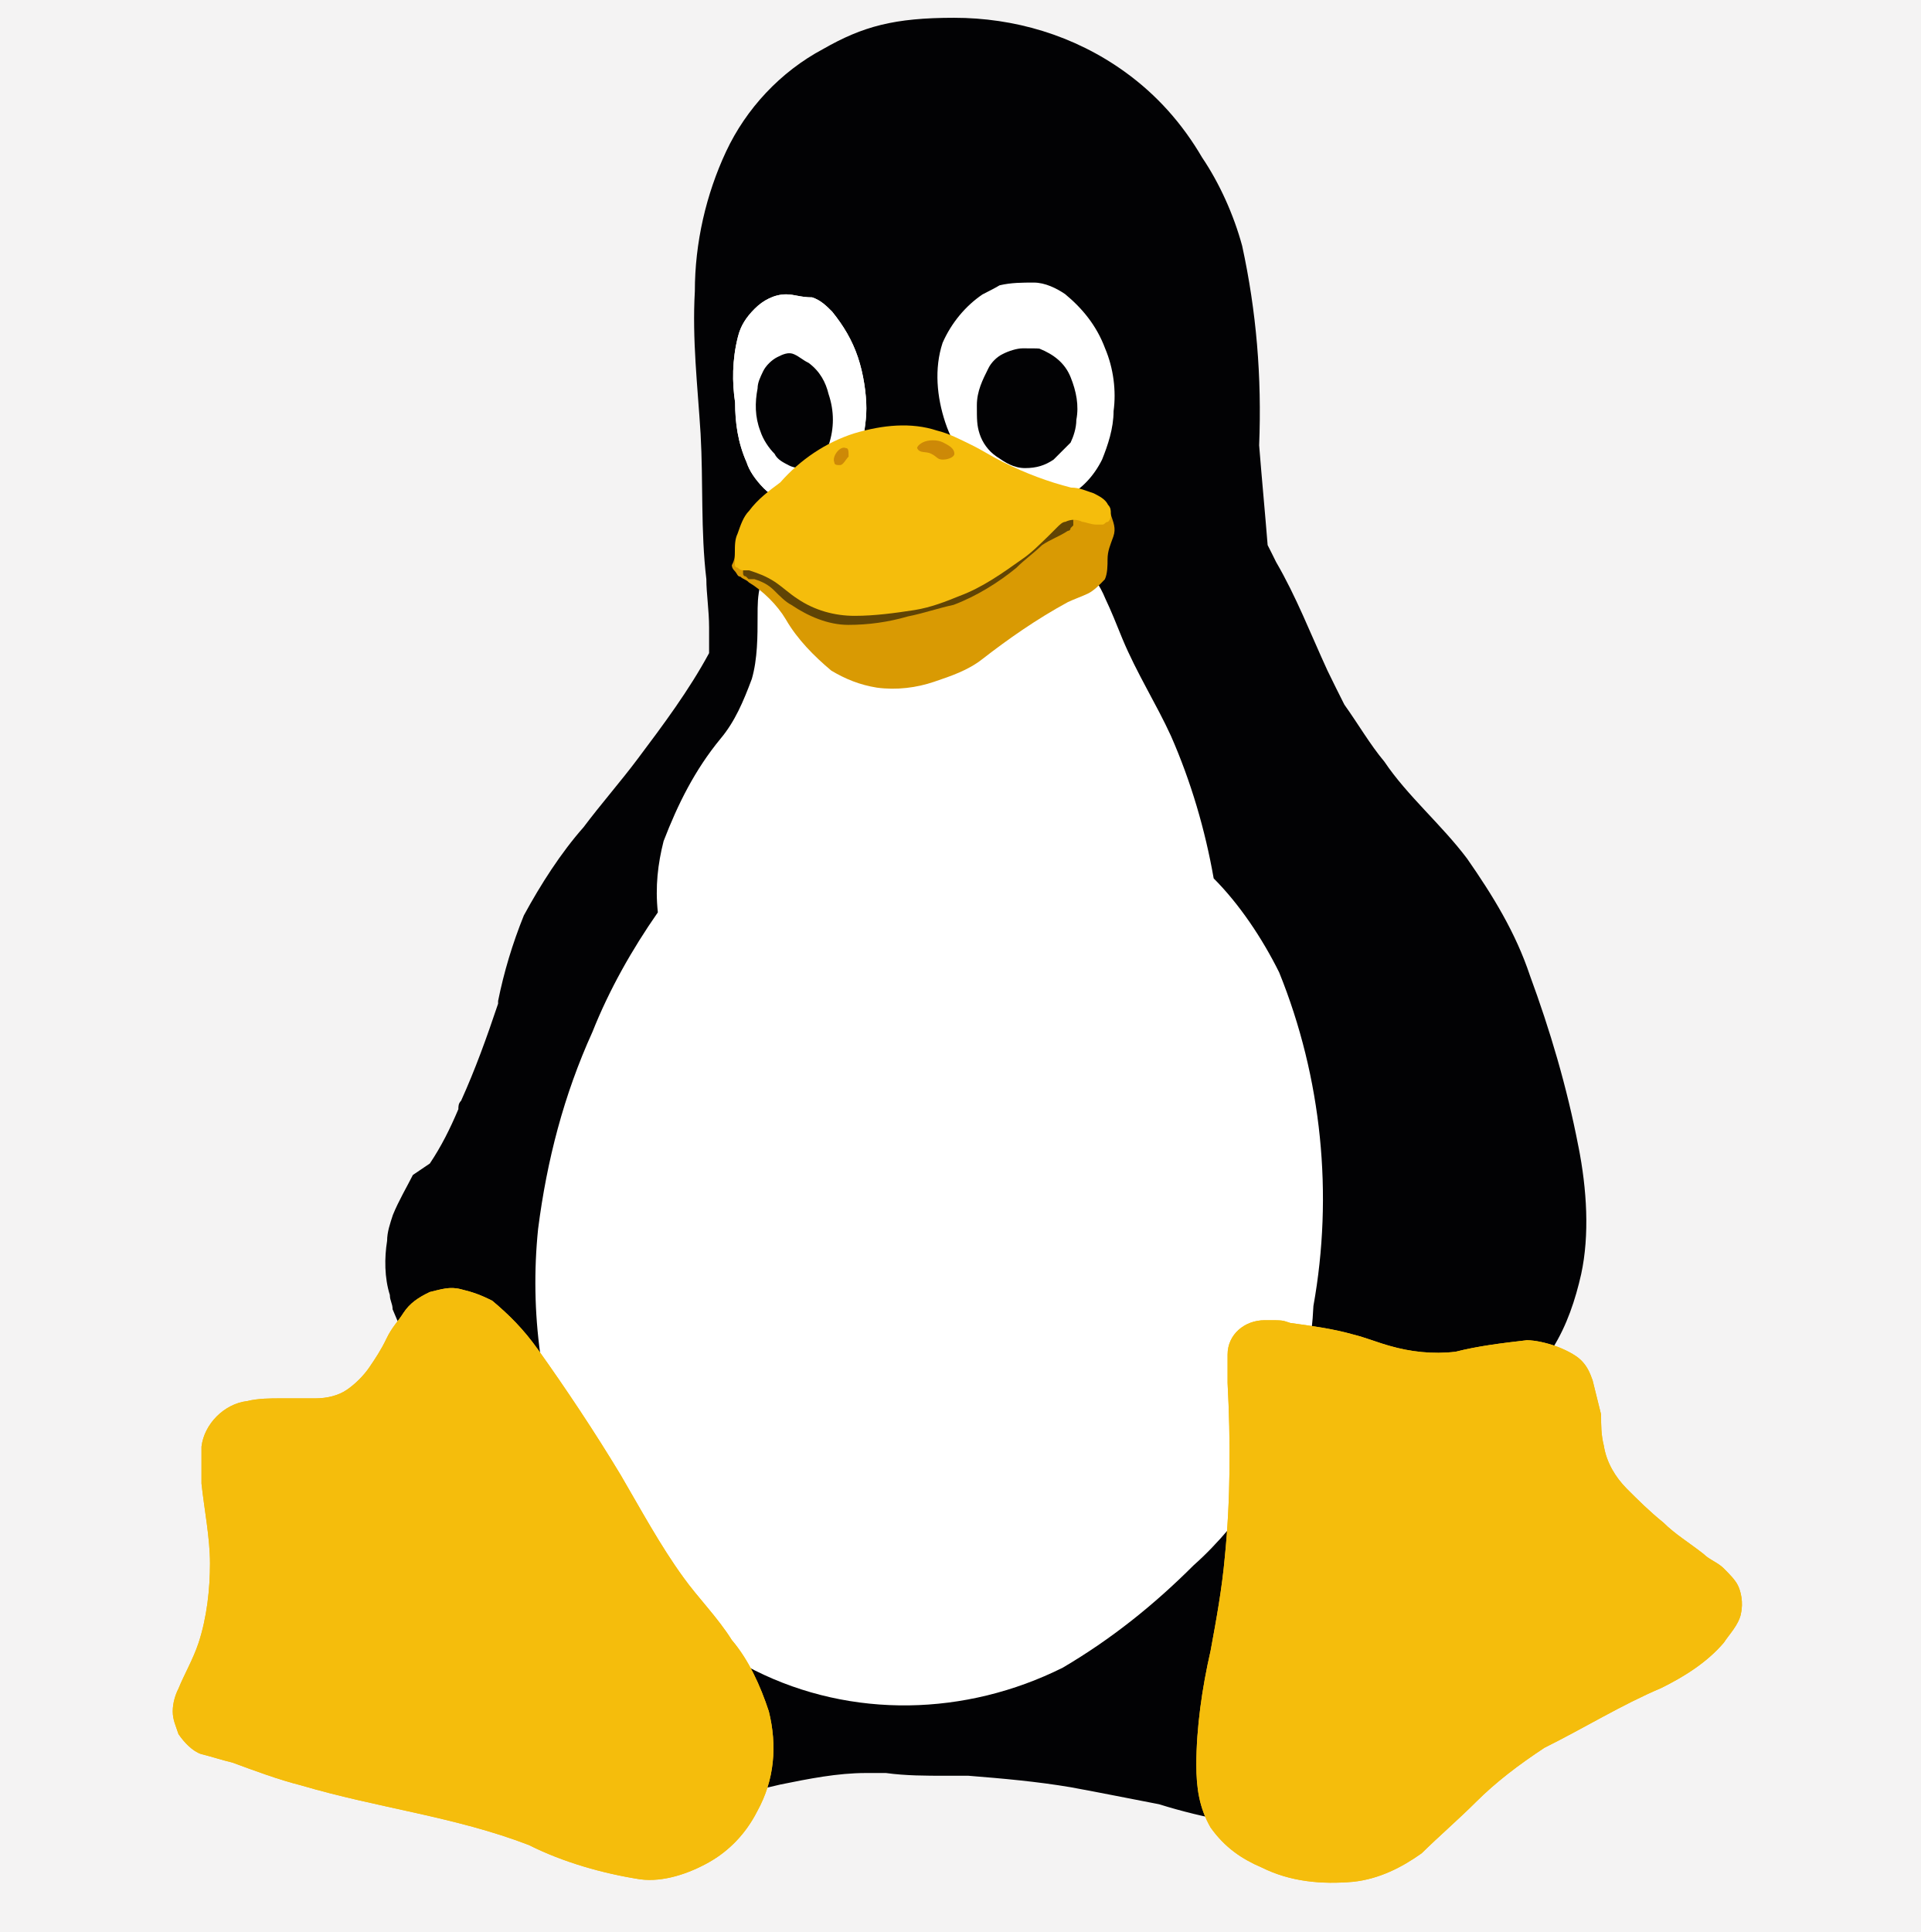
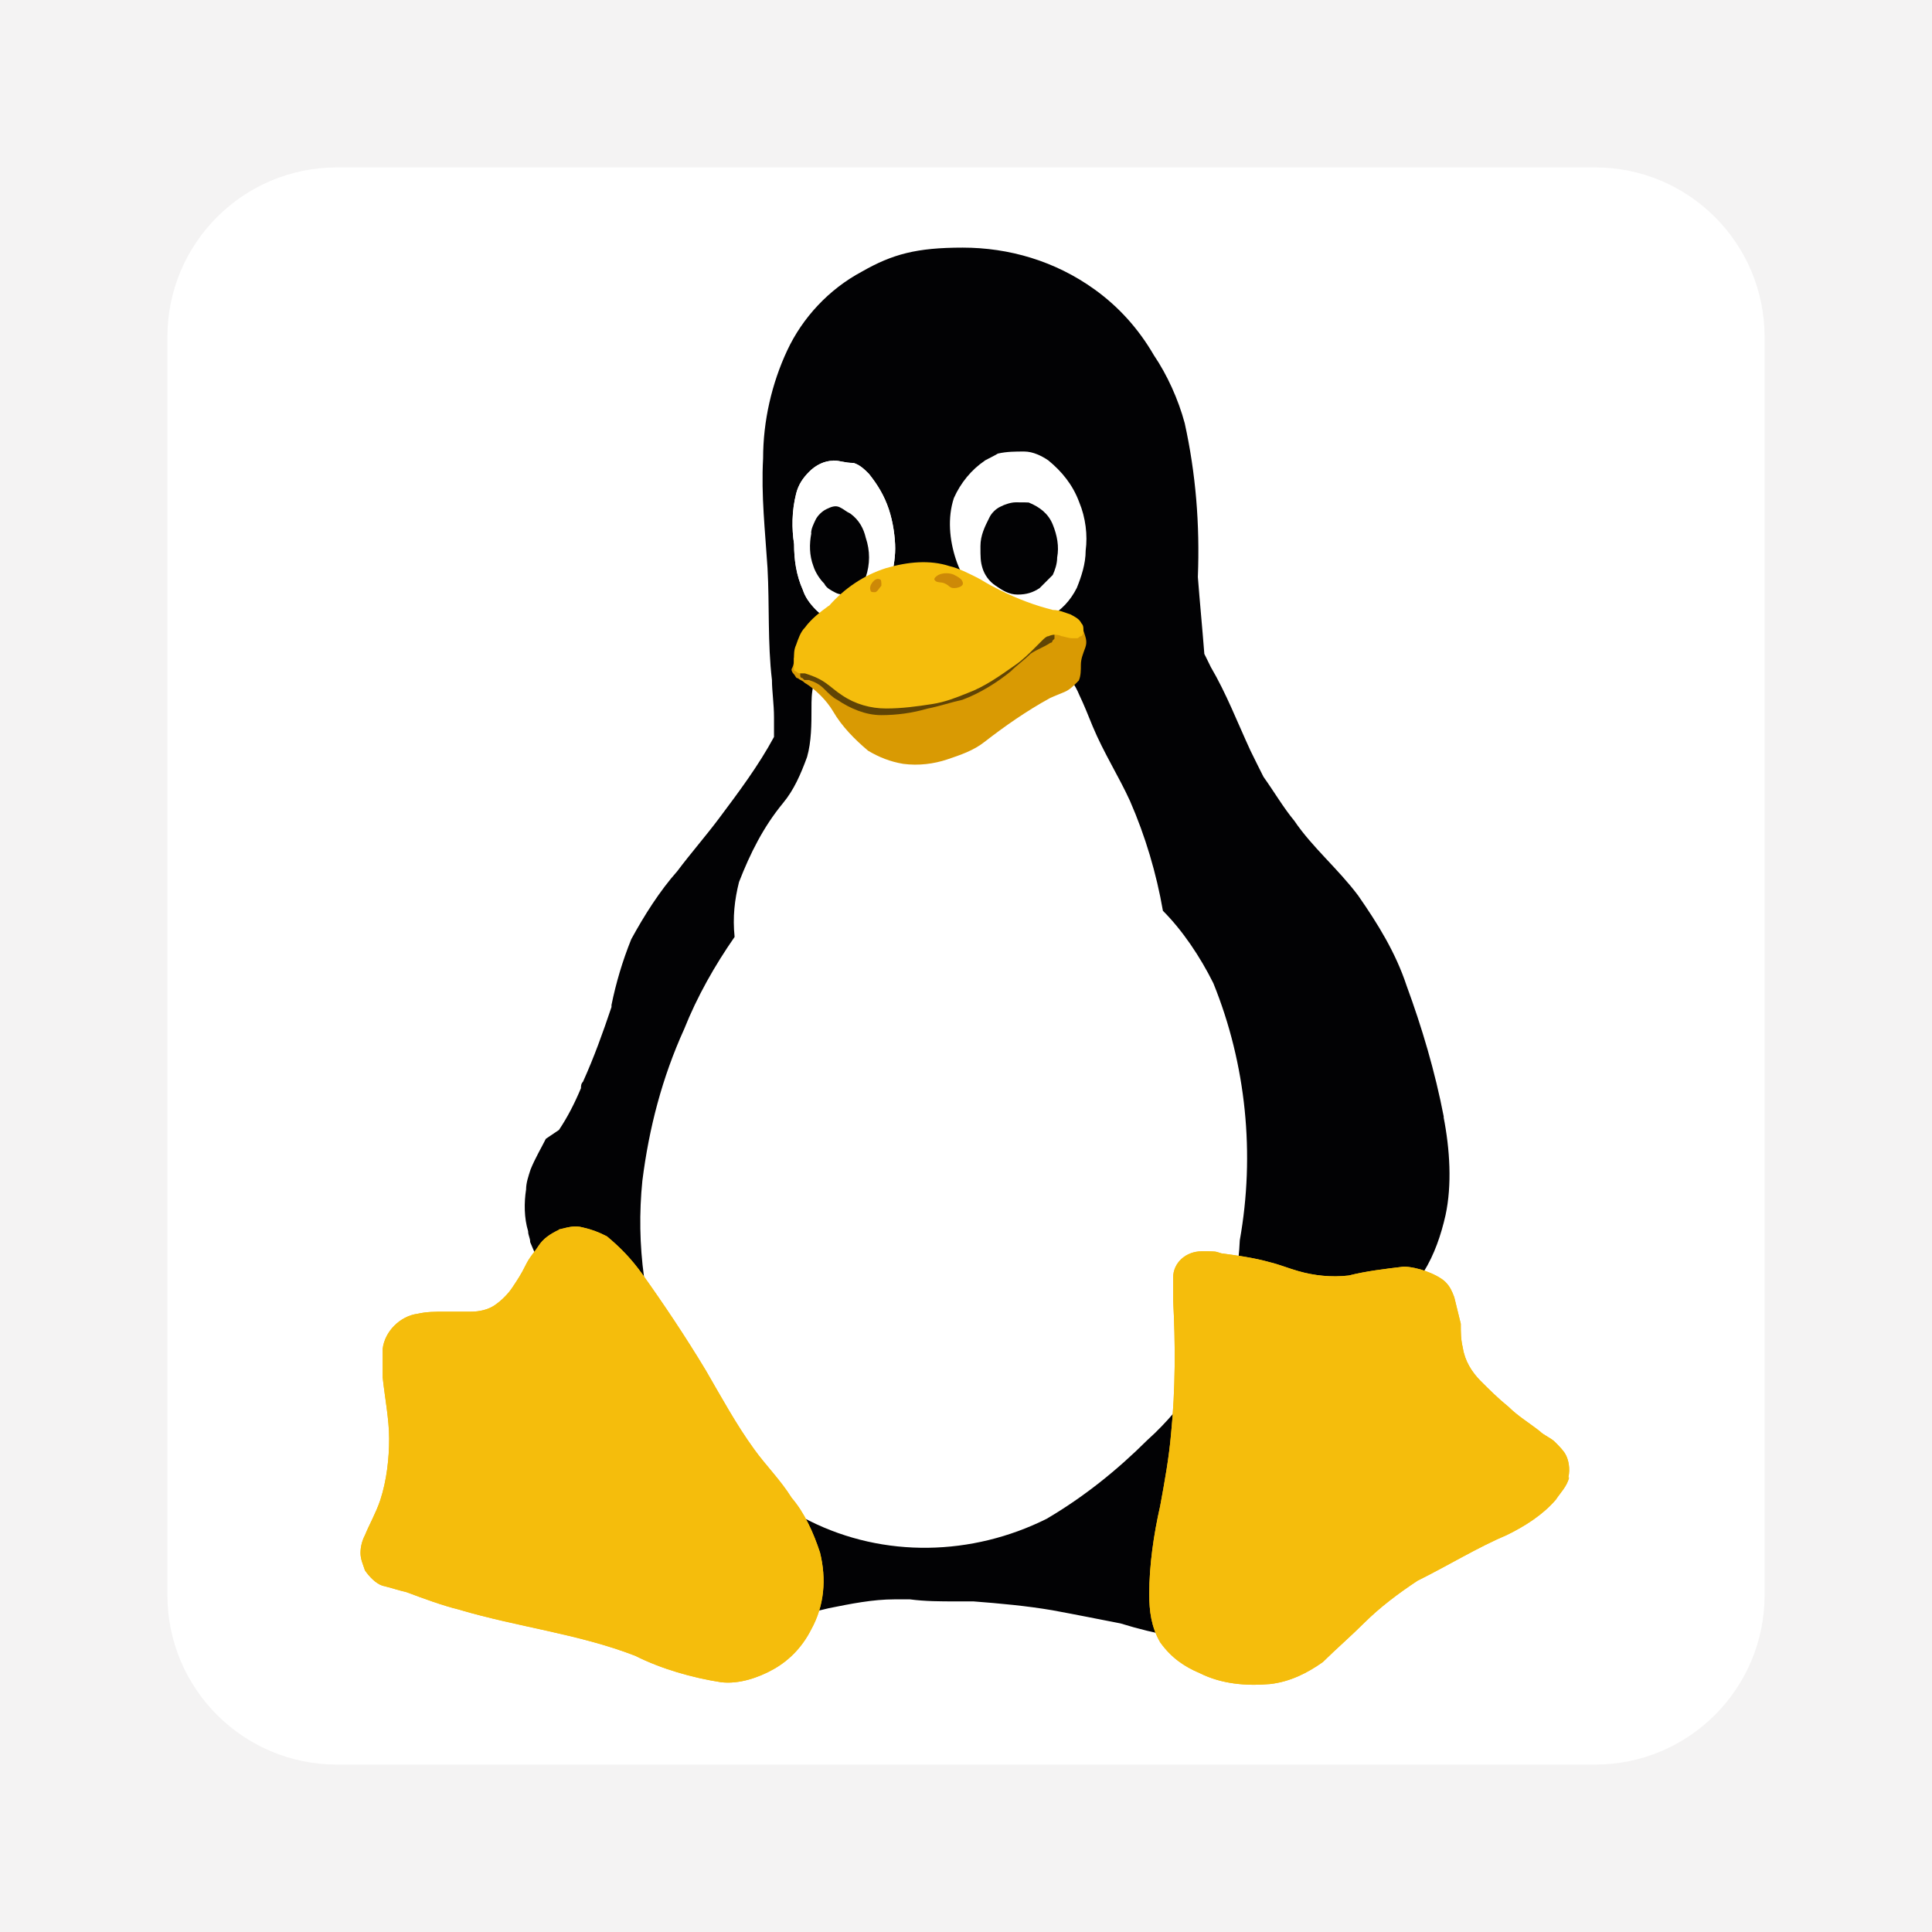
- <svg xmlns="http://www.w3.org/2000/svg" id="_图层_2" data-name="图层 2" viewBox="0 0 868.2 873.1">
+ <svg xmlns="http://www.w3.org/2000/svg" id="_图层_2" data-name="图层 2" viewBox="0 0 1000 1000">
  <defs>
    <style>
      .cls-1 {
        fill: #f5bd0c;
      }

      .cls-1, .cls-2, .cls-3, .cls-4, .cls-5, .cls-6, .cls-7 {
        stroke-width: 0px;
      }

      .cls-2 {
        fill: #604405;
      }

      .cls-3 {
        fill: #d99a03;
      }

      .cls-4 {
        fill: #020204;
      }

      .cls-5 {
        fill: #f4f3f3;
      }

      .cls-6 {
        fill: #fff;
      }

      .cls-7 {
        fill: #cd8907;
      }
    </style>
  </defs>
  <g id="logo">
-     <rect id="_背景" data-name=" 背景" class="cls-5" width="868.2" height="873.1" />
+     <g id="_背景组" data-name="背景组">
+       <rect id="_背景" data-name=" 背景" class="cls-5" width="1000" height="1000" />
+       <rect id="_背景白色" data-name="背景白色" class="cls-6" x="86.66" y="86.66" width="826.68" height="826.68" rx="87.7" ry="87.7" />
+     </g>
    <g id="linux">
-       <path class="cls-6" d="M444.09,133.02c-7.68,5.2-14.12,12.88-18.08,21.92-3.84,11.64-2.6,24.52,1.24,36.04,3.84,11.64,11.64,21.92,20.56,29.6,5.2,3.84,10.28,6.44,16.72,6.44,6.44,1.24,12.88,0,18.08-2.6,6.44-3.84,11.64-9.04,15.48-16.72,2.6-6.44,5.2-14.12,5.2-21.92,1.24-9.04,0-19.32-3.84-28.36-3.84-10.28-10.28-18.08-18.08-24.52-3.84-2.6-9.04-5.2-14.12-5.2s-10.28,0-15.48,1.24c-2.48,1.49-5.08,2.72-7.68,4.09" />
-       <path class="cls-4" d="M713.37,518.11c-5.2-27-12.88-52.77-21.92-77.29-6.44-19.32-16.72-36.04-28.36-52.77-11.64-15.48-27-28.36-37.41-43.85-6.44-7.68-11.64-16.72-18.08-25.76-2.6-5.2-5.2-10.28-7.68-15.48-7.68-16.72-14.12-33.44-23.16-48.93-1.24-2.6-2.6-5.2-3.84-7.68-1.24-15.48-2.6-29.6-3.84-45.09,1.24-30.97-1.24-60.57-7.68-90.17-3.84-14.12-10.28-28.36-18.08-39.88-9.04-15.48-20.56-28.36-34.81-38.65-23.16-16.72-50.29-24.52-77.29-24.52s-41.25,3.84-59.21,14.12c-19.32,10.28-34.81,27-43.85,46.32-9.04,19.32-14.12,41.25-14.12,63.17-1.24,21.92,1.24,42.48,2.6,64.41,1.24,21.92,0,43.85,2.6,65.65,0,6.44,1.24,14.12,1.24,21.92v11.52c-9.04,16.72-20.56,32.2-32.2,47.69-7.68,10.28-16.72,20.56-24.52,30.97-10.28,11.64-19.32,25.76-27,39.88-5.2,12.88-9.04,25.76-11.64,38.65v1.24c-5.2,15.48-10.28,29.6-16.72,43.85-1.24,1.24-1.24,2.6-1.24,3.84-3.84,9.04-7.68,16.72-12.88,24.52l-7.68,5.2c-2.6,5.2-6.44,11.64-9.04,18.08-1.24,3.84-2.6,7.68-2.6,11.64-1.24,7.68-1.24,16.72,1.24,24.52,0,2.6,1.24,3.84,1.24,6.44,2.6,6.44,5.2,11.64,7.68,16.72,1.24,2.6,2.6,5.2,3.84,7.68l1.24,1.24c1.24,2.6,2.6,5.2,3.84,6.44h0c1.24,2.6,3.84,5.2,5.2,7.68h0c1.24,2.6,3.84,5.2,5.2,7.68,6.44,27,19.32,52.77,37.41,74.69-2.6,5.2-5.2,9.04-7.68,14.12-9.04,14.12-18.08,28.36-23.16,45.09-2.6,7.68-2.6,16.72-1.24,24.52,1.24,9.04,5.2,16.72,12.88,21.92,3.84,3.84,9.04,5.2,15.48,6.44,5.2,1.24,10.28,1.24,16.72,1.24,20.56-1.24,41.25-5.2,61.81-11.64,11.64-2.6,24.52-6.44,36.04-9.04,12.88-2.6,25.76-5.2,38.65-5.2h9.04c9.04,1.24,18.08,1.24,27,1.24h10.28c15.48,1.24,30.97,2.6,46.32,5.2,14.12,2.6,27,5.2,39.88,7.68,20.56,6.44,42.48,10.28,63.17,11.64,5.2,0,11.64,0,16.72-1.24,5.2-1.24,10.28-3.84,15.48-6.44,6.44-5.2,10.28-12.88,12.88-21.92,1.24-9.04,1.24-16.72-1.24-24.52-6.44-15.48-14.12-30.97-24.52-45.09-3.84-5.2-6.44-11.64-10.28-18.08,14.12-16.72,27-34.81,38.65-52.77,6.44,0,12.88,0,19.32-2.6,16.72-5.2,30.97-16.72,41.25-30.97,2.6-3.84,5.2-9.04,6.44-14.12,6.44-10.28,10.28-21.92,12.88-33.44,3.84-17.71,2.6-38.4-1.24-57.72h0Z" />
-       <path class="cls-6" d="M350.08,251.43c-2.6,3.84-5.2,7.68-6.44,12.88-1.24,5.2-1.24,9.04-1.24,14.12,0,9.04,0,19.32-2.6,28.36-3.84,10.28-7.68,19.32-14.12,27-11.64,14.12-19.32,29.6-25.76,46.32-2.6,10.28-3.84,20.56-2.6,32.2-11.64,16.72-21.92,34.81-29.6,54.13-12.88,28.36-20.56,57.97-24.52,88.93-3.84,37.41,1.24,76.05,15.48,110.73,10.28,25.76,27,47.69,47.69,65.65,10.28,9.04,21.92,16.72,34.81,23.16,43.85,21.92,95.37,20.56,139.1-1.24,21.92-12.88,41.25-28.36,59.21-46.32,11.64-10.28,20.56-21.92,29.6-33.44,14.12-25.76,23.16-54.13,24.52-83.73,9.04-50.29,3.84-103.05-15.48-150.74-7.68-15.48-18.08-30.97-29.6-42.48-3.84-21.92-10.28-43.85-19.32-64.41-6.44-14.12-15.48-28.36-21.92-43.85-2.6-6.44-5.2-12.88-7.68-18.08-2.6-6.44-6.44-11.64-11.64-16.72-5.2-5.2-10.28-7.68-18.08-10.28-6.44-2.6-12.88-2.6-20.56-3.84-14.12-1.24-27,1.24-41.25,0-10.28,0-21.92-2.6-32.2-1.24-5.2,0-10.28,1.24-15.48,3.84-2.6,1.36-6.44,5.2-10.28,9.04M355.28,133.02c-5.2,0-10.28,2.6-14.12,6.44-3.84,3.84-6.44,7.68-7.68,12.88-2.6,10.28-2.6,20.56-1.24,29.6,0,9.04,1.24,18.08,5.2,27,1.24,3.84,3.84,7.68,7.68,11.64,3.84,3.84,7.68,5.2,11.64,6.44,3.84,1.24,9.04,1.24,12.88,0s7.68-3.84,10.28-6.44c3.84-5.2,7.68-10.28,9.04-16.72,1.24-6.44,2.6-12.88,2.6-19.32s-1.24-15.48-3.84-23.16-6.44-14.12-11.64-20.56c-2.6-2.6-5.2-5.2-9.04-6.44-5.33,0-7.93-1.36-11.77-1.36M444.09,133.02c-7.68,5.2-14.12,12.88-18.08,21.92-3.84,11.64-2.6,24.52,1.24,36.04,3.84,11.64,11.64,21.92,20.56,29.6,5.2,3.84,10.28,6.44,16.72,6.44,6.44,1.24,12.88,0,18.08-2.6,6.44-3.84,11.64-9.04,15.48-16.72,2.6-6.44,5.2-14.12,5.2-21.92,1.24-9.04,0-19.32-3.84-28.36-3.84-10.28-10.28-18.08-18.08-24.52-3.84-2.6-9.04-5.2-14.12-5.2s-10.28,0-15.48,1.24c-2.48,1.49-5.08,2.72-7.68,4.09" />
-       <path class="cls-4" d="M462.18,157.42c-2.6,0-6.44,1.24-9.04,2.6-2.6,1.24-5.2,3.84-6.44,6.44-2.6,5.2-5.2,10.28-5.2,16.72s0,9.04,1.24,12.88,3.84,7.68,7.68,10.28c3.84,2.6,7.68,5.2,12.88,5.2s9.04-1.24,12.88-3.84c2.6-2.6,5.2-5.2,7.68-7.68,1.24-2.6,2.6-6.44,2.6-10.28,1.24-6.44,0-12.88-2.6-19.32s-7.68-10.28-14.12-12.88c-1.11-.12-3.72-.12-7.56-.12" />
-       <path class="cls-6" d="M355.28,133.02c-5.2,0-10.28,2.6-14.12,6.44-3.84,3.84-6.44,7.68-7.68,12.88-2.6,10.28-2.6,20.56-1.24,29.6,0,9.04,1.24,18.08,5.2,27,1.24,3.84,3.84,7.68,7.68,11.64,3.84,3.84,7.68,5.2,11.64,6.44,3.84,1.24,9.04,1.24,12.88,0s7.68-3.84,10.28-6.44c3.84-5.2,7.68-10.28,9.04-16.72,1.24-6.44,2.6-12.88,2.6-19.32s-1.24-15.48-3.84-23.16-6.44-14.12-11.64-20.56c-2.6-2.6-5.2-5.2-9.04-6.44-5.33,0-7.93-1.36-11.77-1.36" />
-       <path class="cls-4" d="M342.4,175.5c-1.24,6.44-1.24,12.88,1.24,19.32,1.24,3.84,3.84,7.68,6.44,10.28,1.24,2.6,3.84,3.84,6.44,5.2s5.2,1.24,7.68,1.24c2.6-1.24,5.2-2.6,6.44-3.84,1.24-2.6,2.6-3.84,3.84-6.44,2.6-7.68,2.6-15.48,0-23.16-1.24-5.2-3.84-10.28-9.04-14.12-2.6-1.24-3.84-2.6-6.44-3.84-2.6-1.24-5.2,0-7.68,1.24s-5.2,3.84-6.44,6.44-2.48,5.08-2.48,7.68" />
-       <path class="cls-3" d="M330.76,255.39c0,.87.37,1.73,1.24,2.6,1.24,1.24,1.24,2.6,2.6,2.6,1.24,1.24,2.6,1.24,3.84,2.6,6.44,3.84,12.88,10.28,16.72,16.72,5.2,9.04,12.88,16.72,20.56,23.16,6.44,3.84,12.88,6.44,20.56,7.68,9.04,1.24,18.08,0,25.76-2.6s15.48-5.2,21.92-10.28c11.64-9.04,24.52-18.08,38.65-25.76,2.6-1.24,6.44-2.6,9.04-3.84s5.2-3.84,7.68-6.44c1.24-2.6,1.24-6.44,1.24-9.04,0-3.84,1.24-6.44,2.6-10.28s0-6.44-1.24-10.28c-1.24-2.6-3.84-5.2-6.44-6.44s-5.2-2.6-7.68-2.6c-5.2,0-11.64,1.24-16.72,1.24-7.68,1.24-15.48,0-23.16,0s-19.32,2.6-28.36,2.6-21.92-1.24-32.2-1.24-9.04,0-14.12,1.24c-5.2,1.24-9.04,2.6-12.88,5.2-3.84,2.6-6.44,6.44-10.28,9.04-1.24,1.24-3.84,2.6-5.2,3.84-2.6,1.24-3.84,1.24-6.44,1.24h-3.84c-1.24,0-1.24,1.24-1.24,1.24l-1.24,1.24c0,2.6,0,3.96-1.36,6.56" />
-       <path class="cls-2" d="M353.92,230.87c-3.84,2.6-7.68,5.2-11.64,7.68-2.6,1.24-3.84,2.6-5.2,5.2-1.24,1.24-1.24,2.6-1.24,5.2v10.28s0,1.24,1.24,1.24l1.24,1.24h2.6c3.84,1.24,6.44,2.6,9.04,5.2s5.2,5.2,7.68,6.44c7.68,5.2,16.72,9.04,25.76,9.04s18.08-1.24,27-3.84c6.44-1.24,14.12-3.84,20.56-5.2,10.28-3.84,20.56-10.28,28.36-16.72,3.84-3.84,7.68-6.44,11.64-10.28,3.84-2.6,7.68-3.84,11.64-6.44,0,0,1.24,0,1.24-1.24l1.24-1.24v-2.6c0-1.36,0-1.24-1.24-1.24l-1.24-1.24c-3.84-2.6-9.04-5.2-15.48-5.2s-10.28,0-15.48-1.24-10.28-2.6-14.12-3.84c-5.2-1.24-10.28-2.6-15.48-3.84-12.88-2.6-24.52-1.24-37.41,1.24-8.79,1.11-20.44,6.19-30.72,11.4" />
-       <path class="cls-1" d="M352.68,217.99c-5.2,3.84-10.28,7.68-14.12,12.88-2.6,2.6-3.84,6.44-5.2,10.28-1.24,2.6-1.24,5.2-1.24,9.04v5.08s0,1.24,1.24,1.24c.87.87,1.73,1.24,2.6,1.24h2.6c3.84,1.24,7.68,2.6,11.64,5.2,3.84,2.6,6.44,5.2,10.28,7.68,7.68,5.2,16.72,7.68,25.76,7.68s18.08-1.24,27-2.6c7.68-1.24,14.12-3.84,20.56-6.44,10.28-3.84,19.32-10.28,28.36-16.72,3.84-2.6,7.68-6.44,11.64-10.28,1.24-1.24,2.6-2.6,3.84-3.84s2.6-2.6,3.84-2.6c2.6-1.24,5.2-1.24,7.68,0,1.24,0,3.84,1.24,6.44,1.24h2.6c1.24,0,1.24-1.24,2.6-1.24,1.24-1.24,1.24-2.6,1.24-3.84s0-2.6-1.24-3.84c-1.24-2.6-3.84-3.84-6.44-5.2-3.84-1.24-6.44-2.6-10.28-2.6-10.28-2.6-20.56-6.44-30.97-11.64-5.2-2.6-9.04-5.2-14.12-7.68s-10.28-5.2-15.48-6.44c-11.64-3.84-24.52-2.6-37.41,1.24-12.88,4.09-24.4,11.89-33.44,22.17" />
-       <path class="cls-7" d="M414.49,202.5c1.24,2.6,3.84,1.24,6.44,2.6,2.6,1.24,2.6,2.6,5.2,2.6s5.2-1.24,5.2-2.6c0-2.6-2.6-3.84-5.2-5.2-2.6-1.24-6.44-1.24-9.04,0-2.6,1.36-2.6,2.6-2.6,2.6h0ZM382.29,202.5c-2.6-1.24-6.44,3.84-5.2,6.44,0,1.24,1.24,1.24,2.6,1.24s2.6-2.6,3.84-3.84c0-2.48,0-3.84-1.24-3.84h0Z" />
-       <path class="cls-1" d="M786.82,729.41c-1.24,5.2-5.2,9.04-7.68,12.88-7.68,9.04-18.08,15.48-28.36,20.56-18.08,7.68-34.81,18.08-52.77,27-11.64,7.68-21.92,15.48-30.97,24.52-7.68,7.68-16.72,15.48-24.52,23.16-9.04,6.44-19.32,11.64-30.97,12.88-14.12,1.24-28.36,0-41.25-6.44-9.04-3.84-16.72-9.04-23.16-18.08-5.2-9.04-6.44-18.08-6.44-28.36,0-16.72,2.6-34.81,6.44-51.53,2.6-14.12,5.2-28.36,6.44-42.48,2.6-25.76,2.6-52.77,1.24-78.53v-12.88c0-9.04,7.68-15.48,16.72-15.48s7.68,0,11.64,1.24c9.04,1.24,19.32,2.6,28.36,5.2,5.2,1.24,11.64,3.84,16.72,5.2,9.04,2.6,19.32,3.84,29.6,2.6,10.28-2.6,20.56-3.84,32.2-5.2,3.84,0,9.04,1.24,12.88,2.6s9.04,3.84,11.64,6.44,3.84,5.2,5.2,9.04c1.24,5.2,2.6,10.28,3.84,15.48,0,5.2,0,9.04,1.24,14.12,1.24,7.68,5.2,14.12,10.28,19.32,5.2,5.2,10.28,10.28,16.72,15.48,5.2,5.2,11.64,9.04,18.08,14.12,2.6,2.6,6.44,3.84,9.04,6.44s5.2,5.2,6.44,7.68c1.36,2.72,2.6,7.8,1.36,13.01" />
-       <path class="cls-1" d="M786.82,729.41c-1.24,5.2-5.2,9.04-7.68,12.88-7.68,9.04-18.08,15.48-28.36,20.56-18.08,7.68-34.81,18.08-52.77,27-11.64,7.68-21.92,15.48-30.97,24.52-7.68,7.68-16.72,15.48-24.52,23.16-9.04,6.44-19.32,11.64-30.97,12.88-14.12,1.24-28.36,0-41.25-6.44-9.04-3.84-16.72-9.04-23.16-18.08-5.2-9.04-6.44-18.08-6.44-28.36,0-16.72,2.6-34.81,6.44-51.53,2.6-14.12,5.2-28.36,6.44-42.48,2.6-25.76,2.6-52.77,1.24-78.53v-12.88c0-9.04,7.68-15.48,16.72-15.48s7.68,0,11.64,1.24c9.04,1.24,19.32,2.6,28.36,5.2,5.2,1.24,11.64,3.84,16.72,5.2,9.04,2.6,19.32,3.84,29.6,2.6,10.28-2.6,20.56-3.84,32.2-5.2,3.84,0,9.04,1.24,12.88,2.6s9.04,3.84,11.64,6.44,3.84,5.2,5.2,9.04c1.24,5.2,2.6,10.28,3.84,15.48,0,5.2,0,9.04,1.24,14.12,1.24,7.68,5.2,14.12,10.28,19.32,5.2,5.2,10.28,10.28,16.72,15.48,5.2,5.2,11.64,9.04,18.08,14.12,2.6,2.6,6.44,3.84,9.04,6.44s5.2,5.2,6.44,7.68c1.36,2.72,2.6,7.8,1.36,13.01M194.26,583.88c5.2-1.24,9.04-2.6,14.12-1.24,5.2,1.24,9.04,2.6,14.12,5.2,7.68,6.44,14.12,12.88,20.56,21.92,12.88,18.08,25.76,37.41,37.41,56.73,9.04,15.48,18.08,32.2,28.36,46.32,6.44,9.04,15.48,18.08,21.92,28.36,7.68,9.04,12.88,20.56,16.72,32.2,3.84,15.48,2.6,30.97-5.2,45.09-5.2,10.28-12.88,18.08-21.92,23.16-9.04,5.08-20.56,9.04-30.97,7.68-16.72-2.6-34.81-7.68-50.29-15.48-33.44-12.88-68.25-16.72-103.05-27-10.28-2.6-20.56-6.44-30.97-10.28-5.2-1.24-9.04-2.6-14.12-3.84-3.84-1.24-7.68-5.2-10.28-9.04-1.24-3.84-2.6-6.44-2.6-10.28s1.24-7.68,2.6-10.28c2.6-6.44,6.44-12.88,9.04-20.56,3.84-11.64,5.2-24.52,5.2-36.04s-2.6-24.52-3.84-36.04v-16.72c1.24-10.28,10.28-19.32,20.56-20.56,5.2-1.24,10.28-1.24,15.48-1.24h15.48c5.2,0,10.28-1.24,14.12-3.84,3.84-2.6,7.68-6.44,10.28-10.28s5.2-7.68,7.68-12.88,5.2-7.68,7.68-11.64c2.85-4.34,6.69-6.94,11.89-9.41" />
-       <path class="cls-1" d="M194.26,583.88c5.2-1.24,9.04-2.6,14.12-1.24,5.2,1.24,9.04,2.6,14.12,5.2,7.68,6.44,14.12,12.88,20.56,21.92,12.88,18.08,25.76,37.41,37.41,56.73,9.04,15.48,18.08,32.2,28.36,46.32,6.44,9.04,15.48,18.08,21.92,28.36,7.68,9.04,12.88,20.56,16.72,32.2,3.84,15.48,2.6,30.97-5.2,45.09-5.2,10.28-12.88,18.08-21.92,23.16-9.04,5.08-20.56,9.04-30.97,7.68-16.72-2.6-34.81-7.68-50.29-15.48-33.44-12.88-68.25-16.72-103.05-27-10.28-2.6-20.56-6.44-30.97-10.28-5.2-1.24-9.04-2.6-14.12-3.84-3.84-1.24-7.68-5.2-10.28-9.04-1.24-3.84-2.6-6.44-2.6-10.28s1.24-7.68,2.6-10.28c2.6-6.44,6.44-12.88,9.04-20.56,3.84-11.64,5.2-24.52,5.2-36.04s-2.6-24.52-3.84-36.04v-16.72c1.24-10.28,10.28-19.32,20.56-20.56,5.2-1.24,10.28-1.24,15.48-1.24h15.48c5.2,0,10.28-1.24,14.12-3.84,3.84-2.6,7.68-6.44,10.28-10.28s5.2-7.68,7.68-12.88,5.2-7.68,7.68-11.64c2.85-4.34,6.69-6.94,11.89-9.41" />
-       <path class="cls-1" d="M200.7,592.79c3.84-1.24,9.04-1.24,12.88-1.24s9.04,2.6,11.64,6.44c6.44,6.44,12.88,12.88,16.72,20.56,11.64,18.08,21.92,37.41,32.2,55.37,7.68,14.12,15.48,28.36,24.52,41.25,6.44,9.04,14.12,16.72,20.56,24.52,6.44,9.04,11.64,18.08,15.48,28.36,3.84,12.88,2.6,28.36-3.84,39.88-5.2,9.04-11.64,16.72-20.56,21.92-9.04,5.2-19.32,7.68-28.36,6.44-15.48-2.6-30.97-7.68-45.09-14.12-28.36-10.28-60.57-11.64-88.93-20.56-10.28-2.6-20.56-6.44-30.97-9.04-5.2-1.24-9.04-2.6-14.12-3.84-5.2-1.24-9.04-5.2-11.64-9.04-1.24-2.6-2.6-6.44-2.6-10.28s1.24-7.68,2.6-10.28c2.6-6.44,6.44-12.88,9.04-19.32,3.84-10.28,5.2-21.92,3.84-32.2-1.24-10.28-2.6-21.92-3.84-32.2,0-5.2,0-10.28,1.24-14.12,1.24-5.2,2.6-9.04,6.44-12.88s9.04-6.44,14.12-6.44,10.28-1.24,15.48,0,10.28,1.24,15.48,1.24c10.28,0,19.32-6.44,24.52-15.48,2.6-3.84,3.84-9.04,5.2-12.88,1.24-5.2,3.84-9.04,6.44-12.88,2.48-5.2,6.32-7.8,11.52-9.17" />
+       <path class="cls-6" d="M509.69,238.47c-6.8,4.59-12.44,11.38-15.97,19.33-3.35,10.24-2.29,21.62,1.06,31.77,3.35,10.24,10.24,19.33,18.18,26.12,4.59,3.35,9.09,5.65,14.74,5.65,5.65,1.06,11.38,0,15.97-2.29,5.65-3.35,10.24-7.94,13.68-14.74,2.29-5.65,4.59-12.44,4.59-19.33,1.06-7.94,0-17.03-3.35-25.06-3.35-9.09-9.09-15.97-15.97-21.62-3.35-2.29-7.94-4.59-12.44-4.59s-9.09,0-13.68,1.06c-2.21,1.32-4.5,2.38-6.8,3.62" />
+       <path class="cls-4" d="M747.35,578.33c-4.59-23.83-11.38-46.6-19.33-68.22-5.65-17.03-14.74-31.77-25.06-46.6-10.24-13.68-23.83-25.06-33.01-38.65-5.65-6.8-10.24-14.74-15.97-22.77-2.29-4.59-4.59-9.09-6.8-13.68-6.8-14.74-12.44-29.48-20.47-43.15-1.06-2.29-2.29-4.59-3.35-6.8-1.06-13.68-2.29-26.12-3.35-39.8,1.06-27.36-1.06-53.48-6.8-79.6-3.35-12.44-9.09-25.06-15.97-35.21-7.94-13.68-18.18-25.06-30.71-34.06-20.47-14.74-44.39-21.62-68.22-21.62s-36.36,3.35-52.24,12.44c-17.03,9.09-30.71,23.83-38.65,40.86-7.94,17.03-12.44,36.36-12.44,55.77-1.06,19.33,1.06,37.51,2.29,56.83,1.06,19.33,0,38.65,2.29,57.89,0,5.65,1.06,12.44,1.06,19.33v10.15c-7.94,14.74-18.18,28.42-28.42,42.1-6.8,9.09-14.74,18.18-21.62,27.36-9.09,10.24-17.03,22.77-23.83,35.21-4.59,11.38-7.94,22.77-10.24,34.06v1.06c-4.59,13.68-9.09,26.12-14.74,38.65-1.06,1.06-1.06,2.29-1.06,3.35-3.35,7.94-6.8,14.74-11.38,21.62l-6.8,4.59c-2.29,4.59-5.65,10.24-7.94,15.97-1.06,3.35-2.29,6.8-2.29,10.24-1.06,6.8-1.06,14.74,1.06,21.62,0,2.29,1.06,3.35,1.06,5.65,2.29,5.65,4.59,10.24,6.8,14.74,1.06,2.29,2.29,4.59,3.35,6.8l1.06,1.06c1.06,2.29,2.29,4.59,3.35,5.65h0c1.06,2.29,3.35,4.59,4.59,6.8h0c1.06,2.29,3.35,4.59,4.59,6.8,5.65,23.83,17.03,46.6,33.01,65.92-2.29,4.59-4.59,7.94-6.8,12.44-7.94,12.44-15.97,25.06-20.47,39.8-2.29,6.8-2.29,14.74-1.06,21.62,1.06,7.94,4.59,14.74,11.38,19.33,3.35,3.35,7.94,4.59,13.68,5.65,4.59,1.06,9.09,1.06,14.74,1.06,18.18-1.06,36.36-4.59,54.54-10.24,10.24-2.29,21.62-5.65,31.77-7.94,11.38-2.29,22.77-4.59,34.06-4.59h7.94c7.94,1.06,15.97,1.06,23.83,1.06h9.09c13.68,1.06,27.36,2.29,40.86,4.59,12.44,2.29,23.83,4.59,35.21,6.8,18.18,5.65,37.51,9.09,55.77,10.24,4.59,0,10.24,0,14.74-1.06,4.59-1.06,9.09-3.35,13.68-5.65,5.65-4.59,9.09-11.38,11.38-19.33,1.06-7.94,1.06-14.74-1.06-21.62-5.65-13.68-12.44-27.36-21.62-39.8-3.35-4.59-5.65-10.24-9.09-15.97,12.44-14.74,23.83-30.71,34.06-46.6,5.65,0,11.38,0,17.03-2.29,14.74-4.59,27.36-14.74,36.36-27.36,2.29-3.35,4.59-7.94,5.65-12.44,5.65-9.09,9.09-19.33,11.38-29.48,3.35-15.62,2.29-33.89-1.06-50.92h0l.18.35h0Z" />
+       <path class="cls-6" d="M426.73,342.96c-2.29,3.35-4.59,6.8-5.65,11.38-1.06,4.59-1.06,7.94-1.06,12.44,0,7.94,0,17.03-2.29,25.06-3.35,9.09-6.8,17.03-12.44,23.83-10.24,12.44-17.03,26.12-22.77,40.86-2.29,9.09-3.35,18.18-2.29,28.42-10.24,14.74-19.33,30.71-26.12,47.74-11.38,25.06-18.18,51.19-21.62,78.45-3.35,33.01,1.06,67.16,13.68,97.69,9.09,22.77,23.83,42.1,42.1,57.89,9.09,7.94,19.33,14.74,30.71,20.47,38.65,19.33,84.19,18.18,122.76-1.06,19.33-11.38,36.36-25.06,52.24-40.86,10.24-9.09,18.18-19.33,26.12-29.48,12.44-22.77,20.47-47.74,21.62-73.87,7.94-44.39,3.35-90.99-13.68-132.99-6.8-13.68-15.97-27.36-26.12-37.51-3.35-19.33-9.09-38.65-17.03-56.83-5.65-12.44-13.68-25.06-19.33-38.65-2.29-5.65-4.59-11.38-6.8-15.97-2.29-5.65-5.65-10.24-10.24-14.74-4.59-4.59-9.09-6.8-15.97-9.09-5.65-2.29-11.38-2.29-18.18-3.35-12.44-1.06-23.83,1.06-36.36,0-9.09,0-19.33-2.29-28.42-1.06-4.59,0-9.09,1.06-13.68,3.35-2.29,1.24-5.65,4.59-9.09,7.94M431.32,238.47c-4.59,0-9.09,2.29-12.44,5.65-3.35,3.35-5.65,6.8-6.8,11.38-2.29,9.09-2.29,18.18-1.06,26.12,0,7.94,1.06,15.97,4.59,23.83,1.06,3.35,3.35,6.8,6.8,10.24,3.35,3.35,6.8,4.59,10.24,5.65,3.35,1.06,7.94,1.06,11.38,0s6.8-3.35,9.09-5.65c3.35-4.59,6.8-9.09,7.94-14.74,1.06-5.65,2.29-11.38,2.29-17.03s-1.06-13.68-3.35-20.47c-2.29-6.8-5.65-12.44-10.24-18.18-2.29-2.29-4.59-4.59-7.94-5.65-4.68,0-6.97-1.24-10.41-1.24M509.69,238.47c-6.8,4.59-12.44,11.38-15.97,19.33-3.35,10.24-2.29,21.62,1.06,31.77,3.35,10.24,10.24,19.33,18.18,26.12,4.59,3.35,9.09,5.65,14.74,5.65,5.65,1.06,11.38,0,15.97-2.29,5.65-3.35,10.24-7.94,13.68-14.74,2.29-5.65,4.59-12.44,4.59-19.33,1.06-7.94,0-17.03-3.35-25.06-3.35-9.09-9.09-15.97-15.97-21.62-3.35-2.29-7.94-4.59-12.44-4.59s-9.09,0-13.68,1.06c-2.21,1.32-4.5,2.38-6.8,3.62" />
+       <path class="cls-4" d="M525.66,260.01c-2.29,0-5.65,1.06-7.94,2.29-2.29,1.06-4.59,3.35-5.65,5.65-2.29,4.59-4.59,9.09-4.59,14.74s0,7.94,1.06,11.38,3.35,6.8,6.8,9.09c3.35,2.29,6.8,4.59,11.38,4.59s7.94-1.06,11.38-3.35c2.29-2.29,4.59-4.59,6.8-6.8,1.06-2.29,2.29-5.65,2.29-9.09,1.06-5.65,0-11.38-2.29-17.03s-6.8-9.09-12.44-11.38c-.97-.09-3.27-.09-6.71-.09" />
+       <path class="cls-6" d="M431.32,238.47c-4.59,0-9.09,2.29-12.44,5.65-3.35,3.35-5.65,6.8-6.8,11.38-2.29,9.09-2.29,18.18-1.06,26.12,0,7.94,1.06,15.97,4.59,23.83,1.06,3.35,3.35,6.8,6.8,10.24,3.35,3.35,6.8,4.59,10.24,5.65,3.35,1.06,7.94,1.06,11.38,0s6.8-3.35,9.09-5.65c3.35-4.59,6.8-9.09,7.94-14.74,1.06-5.65,2.29-11.38,2.29-17.03s-1.06-13.68-3.35-20.47c-2.29-6.8-5.65-12.44-10.24-18.18-2.29-2.29-4.59-4.59-7.94-5.65-4.68,0-6.97-1.24-10.41-1.24" />
+       <path class="cls-4" d="M419.94,275.98c-1.06,5.65-1.06,11.38,1.06,17.03,1.06,3.35,3.35,6.8,5.65,9.09,1.06,2.29,3.35,3.35,5.65,4.59s4.59,1.06,6.8,1.06c2.29-1.06,4.59-2.29,5.65-3.35,1.06-2.29,2.29-3.35,3.35-5.65,2.29-6.8,2.29-13.68,0-20.47-1.06-4.59-3.35-9.09-7.94-12.44-2.29-1.06-3.35-2.29-5.65-3.35-2.29-1.06-4.59,0-6.8,1.06s-4.59,3.35-5.65,5.65-2.21,4.5-2.21,6.8" />
+       <path class="cls-3" d="M409.7,346.49c0,.79.35,1.5,1.06,2.29,1.06,1.06,1.06,2.29,2.29,2.29,1.06,1.06,2.29,1.06,3.35,2.29,5.65,3.35,11.38,9.09,14.74,14.74,4.59,7.94,11.38,14.74,18.18,20.47,5.65,3.35,11.38,5.65,18.18,6.8,7.94,1.06,15.97,0,22.77-2.29,6.8-2.29,13.68-4.59,19.33-9.09,10.24-7.94,21.62-15.97,34.06-22.77,2.29-1.06,5.65-2.29,7.94-3.35s4.59-3.35,6.8-5.65c1.06-2.29,1.06-5.65,1.06-7.94,0-3.35,1.06-5.65,2.29-9.09s0-5.65-1.06-9.09c-1.06-2.29-3.35-4.59-5.65-5.65s-4.59-2.29-6.8-2.29c-4.59,0-10.24,1.06-14.74,1.06-6.8,1.06-13.68,0-20.47,0s-17.03,2.29-25.06,2.29-19.33-1.06-28.42-1.06-7.94,0-12.44,1.06c-4.59,1.06-7.94,2.29-11.38,4.59-3.35,2.29-5.65,5.65-9.09,7.94-1.06,1.06-3.35,2.29-4.59,3.35-2.29,1.06-3.35,1.06-5.65,1.06h-3.35c-1.06,0-1.06,1.06-1.06,1.06l-1.06,1.06c0,2.29,0,3.53-1.24,5.82" />
+       <path class="cls-2" d="M430.09,324.78c-3.35,2.29-6.8,4.59-10.24,6.8-2.29,1.06-3.35,2.29-4.59,4.59-1.06,1.06-1.06,2.29-1.06,4.59v9.09s0,1.06,1.06,1.06l1.06,1.06h2.29c3.35,1.06,5.65,2.29,7.94,4.59s4.59,4.59,6.8,5.65c6.8,4.59,14.74,7.94,22.77,7.94s15.97-1.06,23.83-3.35c5.65-1.06,12.44-3.35,18.18-4.59,9.09-3.35,18.18-9.09,25.06-14.74,3.35-3.35,6.8-5.65,10.24-9.09,3.35-2.29,6.8-3.35,10.24-5.65,0,0,1.06,0,1.06-1.06l1.06-1.06v-2.29c0-1.24,0-1.06-1.06-1.06l-1.06-1.06c-3.35-2.29-7.94-4.59-13.68-4.59s-9.09,0-13.68-1.06c-4.59-1.06-9.09-2.29-12.44-3.35-4.59-1.06-9.09-2.29-13.68-3.35-11.38-2.29-21.62-1.06-33.01,1.06-7.77.97-18,5.47-27.09,10.06" />
+       <path class="cls-1" d="M429.03,313.49c-4.59,3.35-9.09,6.8-12.44,11.38-2.29,2.29-3.35,5.65-4.59,9.09-1.06,2.29-1.06,4.59-1.06,7.94v4.5s0,1.06,1.06,1.06c.79.79,1.5,1.06,2.29,1.06h2.29c3.35,1.06,6.8,2.29,10.24,4.59,3.35,2.29,5.65,4.59,9.09,6.8,6.8,4.59,14.74,6.8,22.77,6.8s15.97-1.06,23.83-2.29c6.8-1.06,12.44-3.35,18.18-5.65,9.09-3.35,17.03-9.09,25.06-14.74,3.35-2.29,6.8-5.65,10.24-9.09,1.06-1.06,2.29-2.29,3.35-3.35s2.29-2.29,3.35-2.29c2.29-1.06,4.59-1.06,6.8,0,1.06,0,3.35,1.06,5.65,1.06h2.29c1.06,0,1.06-1.06,2.29-1.06,1.06-1.06,1.06-2.29,1.06-3.35s0-2.29-1.06-3.35c-1.06-2.29-3.35-3.35-5.65-4.59-3.35-1.06-5.65-2.29-9.09-2.29-9.09-2.29-18.18-5.65-27.36-10.24s-7.94-4.59-12.44-6.8-9.09-4.59-13.68-5.65c-10.24-3.35-21.62-2.29-33.01,1.06-11.38,3.62-21.53,10.5-29.48,19.59" />
+       <path class="cls-7" d="M483.57,299.81c1.06,2.29,3.35,1.06,5.65,2.29,2.29,1.06,2.29,2.29,4.59,2.29s4.59-1.06,4.59-2.29c0-2.29-2.29-3.35-4.59-4.59-2.29-1.06-5.65-1.06-7.94,0-2.29,1.24-2.29,2.29-2.29,2.29h0ZM455.15,299.81c-2.29-1.06-5.65,3.35-4.59,5.65,0,1.06,1.06,1.06,2.29,1.06s2.29-2.29,3.35-3.35c0-2.21,0-3.35-1.06-3.35h0Z" />
+       <path class="cls-1" d="M812.13,764.8c-1.06,4.59-4.59,7.94-6.8,11.38-6.8,7.94-15.97,13.68-25.06,18.18-15.97,6.8-30.71,15.97-46.6,23.83-10.24,6.8-19.33,13.68-27.36,21.62-6.8,6.8-14.74,13.68-21.62,20.47-7.94,5.65-17.03,10.24-27.36,11.38-12.44,1.06-25.06,0-36.36-5.65-7.94-3.35-14.74-7.94-20.47-15.97-4.59-7.94-5.65-15.97-5.65-25.06,0-14.74,2.29-30.71,5.65-45.45,2.29-12.44,4.59-25.06,5.65-37.51,2.29-22.77,2.29-46.6,1.06-69.28v-11.38c0-7.94,6.8-13.68,14.74-13.68s6.8,0,10.24,1.06c7.94,1.06,17.03,2.29,25.06,4.59,4.59,1.06,10.24,3.35,14.74,4.59,7.94,2.29,17.03,3.35,26.12,2.29,9.09-2.29,18.18-3.35,28.42-4.59,3.35,0,7.94,1.06,11.38,2.29s7.94,3.35,10.24,5.65,3.35,4.59,4.59,7.94c1.06,4.59,2.29,9.09,3.35,13.68,0,4.59,0,7.94,1.06,12.44,1.06,6.8,4.59,12.44,9.09,17.03,4.59,4.59,9.09,9.09,14.74,13.68,4.59,4.59,10.24,7.94,15.97,12.44,2.29,2.29,5.65,3.35,7.94,5.65s4.59,4.59,5.65,6.8c1.24,2.38,2.29,6.88,1.24,11.47" />
+       <path class="cls-1" d="M812.13,764.8c-1.06,4.59-4.59,7.94-6.8,11.38-6.8,7.94-15.97,13.68-25.06,18.18-15.97,6.8-30.71,15.97-46.6,23.83-10.24,6.8-19.33,13.68-27.36,21.62-6.8,6.8-14.74,13.68-21.62,20.47-7.94,5.65-17.03,10.24-27.36,11.38-12.44,1.06-25.06,0-36.36-5.65-7.94-3.35-14.74-7.94-20.47-15.97-4.59-7.94-5.65-15.97-5.65-25.06,0-14.74,2.29-30.71,5.65-45.45,2.29-12.44,4.59-25.06,5.65-37.51,2.29-22.77,2.29-46.6,1.06-69.28v-11.38c0-7.94,6.8-13.68,14.74-13.68s6.8,0,10.24,1.06c7.94,1.06,17.03,2.29,25.06,4.59,4.59,1.06,10.24,3.35,14.74,4.59,7.94,2.29,17.03,3.35,26.12,2.29,9.09-2.29,18.18-3.35,28.42-4.59,3.35,0,7.94,1.06,11.38,2.29s7.94,3.35,10.24,5.65,3.35,4.59,4.59,7.94c1.06,4.59,2.29,9.09,3.35,13.68,0,4.59,0,7.94,1.06,12.44,1.06,6.8,4.59,12.44,9.09,17.03,4.59,4.59,9.09,9.09,14.74,13.68,4.59,4.59,10.24,7.94,15.97,12.44,2.29,2.29,5.65,3.35,7.94,5.65s4.59,4.59,5.65,6.8c1.24,2.38,2.29,6.88,1.24,11.47M289.24,636.39c4.59-1.06,7.94-2.29,12.44-1.06,4.59,1.06,7.94,2.29,12.44,4.59,6.8,5.65,12.44,11.38,18.18,19.33,11.38,15.97,22.77,33.01,33.01,50.04,7.94,13.68,15.97,28.42,25.06,40.86,5.65,7.94,13.68,15.97,19.33,25.06,6.8,7.94,11.38,18.18,14.74,28.42,3.35,13.68,2.29,27.36-4.59,39.8-4.59,9.09-11.38,15.97-19.33,20.47-7.94,4.5-18.18,7.94-27.36,6.8-14.74-2.29-30.71-6.8-44.39-13.68-29.48-11.38-60.19-14.74-90.99-23.83-9.09-2.29-18.18-5.65-27.36-9.09-4.59-1.06-7.94-2.29-12.44-3.35-3.35-1.06-6.8-4.59-9.09-7.94-1.06-3.35-2.29-5.65-2.29-9.09s1.06-6.8,2.29-9.09c2.29-5.65,5.65-11.38,7.94-18.18,3.35-10.24,4.59-21.62,4.59-31.77s-2.29-21.62-3.35-31.77v-14.74c1.06-9.09,9.09-17.03,18.18-18.18,4.59-1.06,9.09-1.06,13.68-1.06h13.68c4.59,0,9.09-1.06,12.44-3.35s6.8-5.65,9.09-9.09,4.59-6.8,6.8-11.38,4.59-6.8,6.8-10.24c2.47-3.79,5.91-6.09,10.5-8.3" />
+       <path class="cls-1" d="M289.24,636.39c4.59-1.06,7.94-2.29,12.44-1.06,4.59,1.06,7.94,2.29,12.44,4.59,6.8,5.65,12.44,11.38,18.18,19.33,11.38,15.97,22.77,33.01,33.01,50.04,7.94,13.68,15.97,28.42,25.06,40.86,5.65,7.94,13.68,15.97,19.33,25.06,6.8,7.94,11.38,18.18,14.74,28.42,3.35,13.68,2.29,27.36-4.59,39.8-4.59,9.09-11.38,15.97-19.33,20.47-7.94,4.5-18.18,7.94-27.36,6.8-14.74-2.29-30.71-6.8-44.39-13.68-29.48-11.38-60.19-14.74-90.99-23.83-9.09-2.29-18.18-5.65-27.36-9.09-4.59-1.06-7.94-2.29-12.44-3.35-3.35-1.06-6.8-4.59-9.09-7.94-1.06-3.35-2.29-5.65-2.29-9.09s1.06-6.8,2.29-9.09c2.29-5.65,5.65-11.38,7.94-18.18,3.35-10.24,4.59-21.62,4.59-31.77s-2.29-21.62-3.35-31.77v-14.74c1.06-9.09,9.09-17.03,18.18-18.18,4.59-1.06,9.09-1.06,13.68-1.06h13.68c4.59,0,9.09-1.06,12.44-3.35s6.8-5.65,9.09-9.09,4.59-6.8,6.8-11.38,4.59-6.8,6.8-10.24c2.47-3.79,5.91-6.09,10.5-8.3" />
+       <path class="cls-1" d="M294.89,644.25c3.35-1.06,7.94-1.06,11.38-1.06s7.94,2.29,10.24,5.65c5.65,5.65,11.38,11.38,14.74,18.18,10.24,15.97,19.33,33.01,28.42,48.89,6.8,12.44,13.68,25.06,21.62,36.36,5.65,7.94,12.44,14.74,18.18,21.62,5.65,7.94,10.24,15.97,13.68,25.06,3.35,11.38,2.29,25.06-3.35,35.21-4.59,7.94-10.24,14.74-18.18,19.33s-17.03,6.8-25.06,5.65c-13.68-2.29-27.36-6.8-39.8-12.44-25.06-9.09-53.48-10.24-78.45-18.18-9.09-2.29-18.18-5.65-27.36-7.94-4.59-1.06-7.94-2.29-12.44-3.35-4.59-1.06-7.94-4.59-10.24-7.94-1.06-2.29-2.29-5.65-2.29-9.09s1.06-6.8,2.29-9.09c2.29-5.65,5.65-11.38,7.94-17.03,3.35-9.09,4.59-19.33,3.35-28.42-1.06-9.09-2.29-19.33-3.35-28.42,0-4.59,0-9.09,1.06-12.44,1.06-4.59,2.29-7.94,5.65-11.38s7.94-5.65,12.44-5.65,9.09-1.06,13.68,0,9.09,1.06,13.68,1.06c9.09,0,17.03-5.65,21.62-13.68,2.29-3.35,3.35-7.94,4.59-11.38,1.06-4.59,3.35-7.94,5.65-11.38,2.21-4.59,5.56-6.88,10.15-8.12" />
    </g>
  </g>
</svg>
